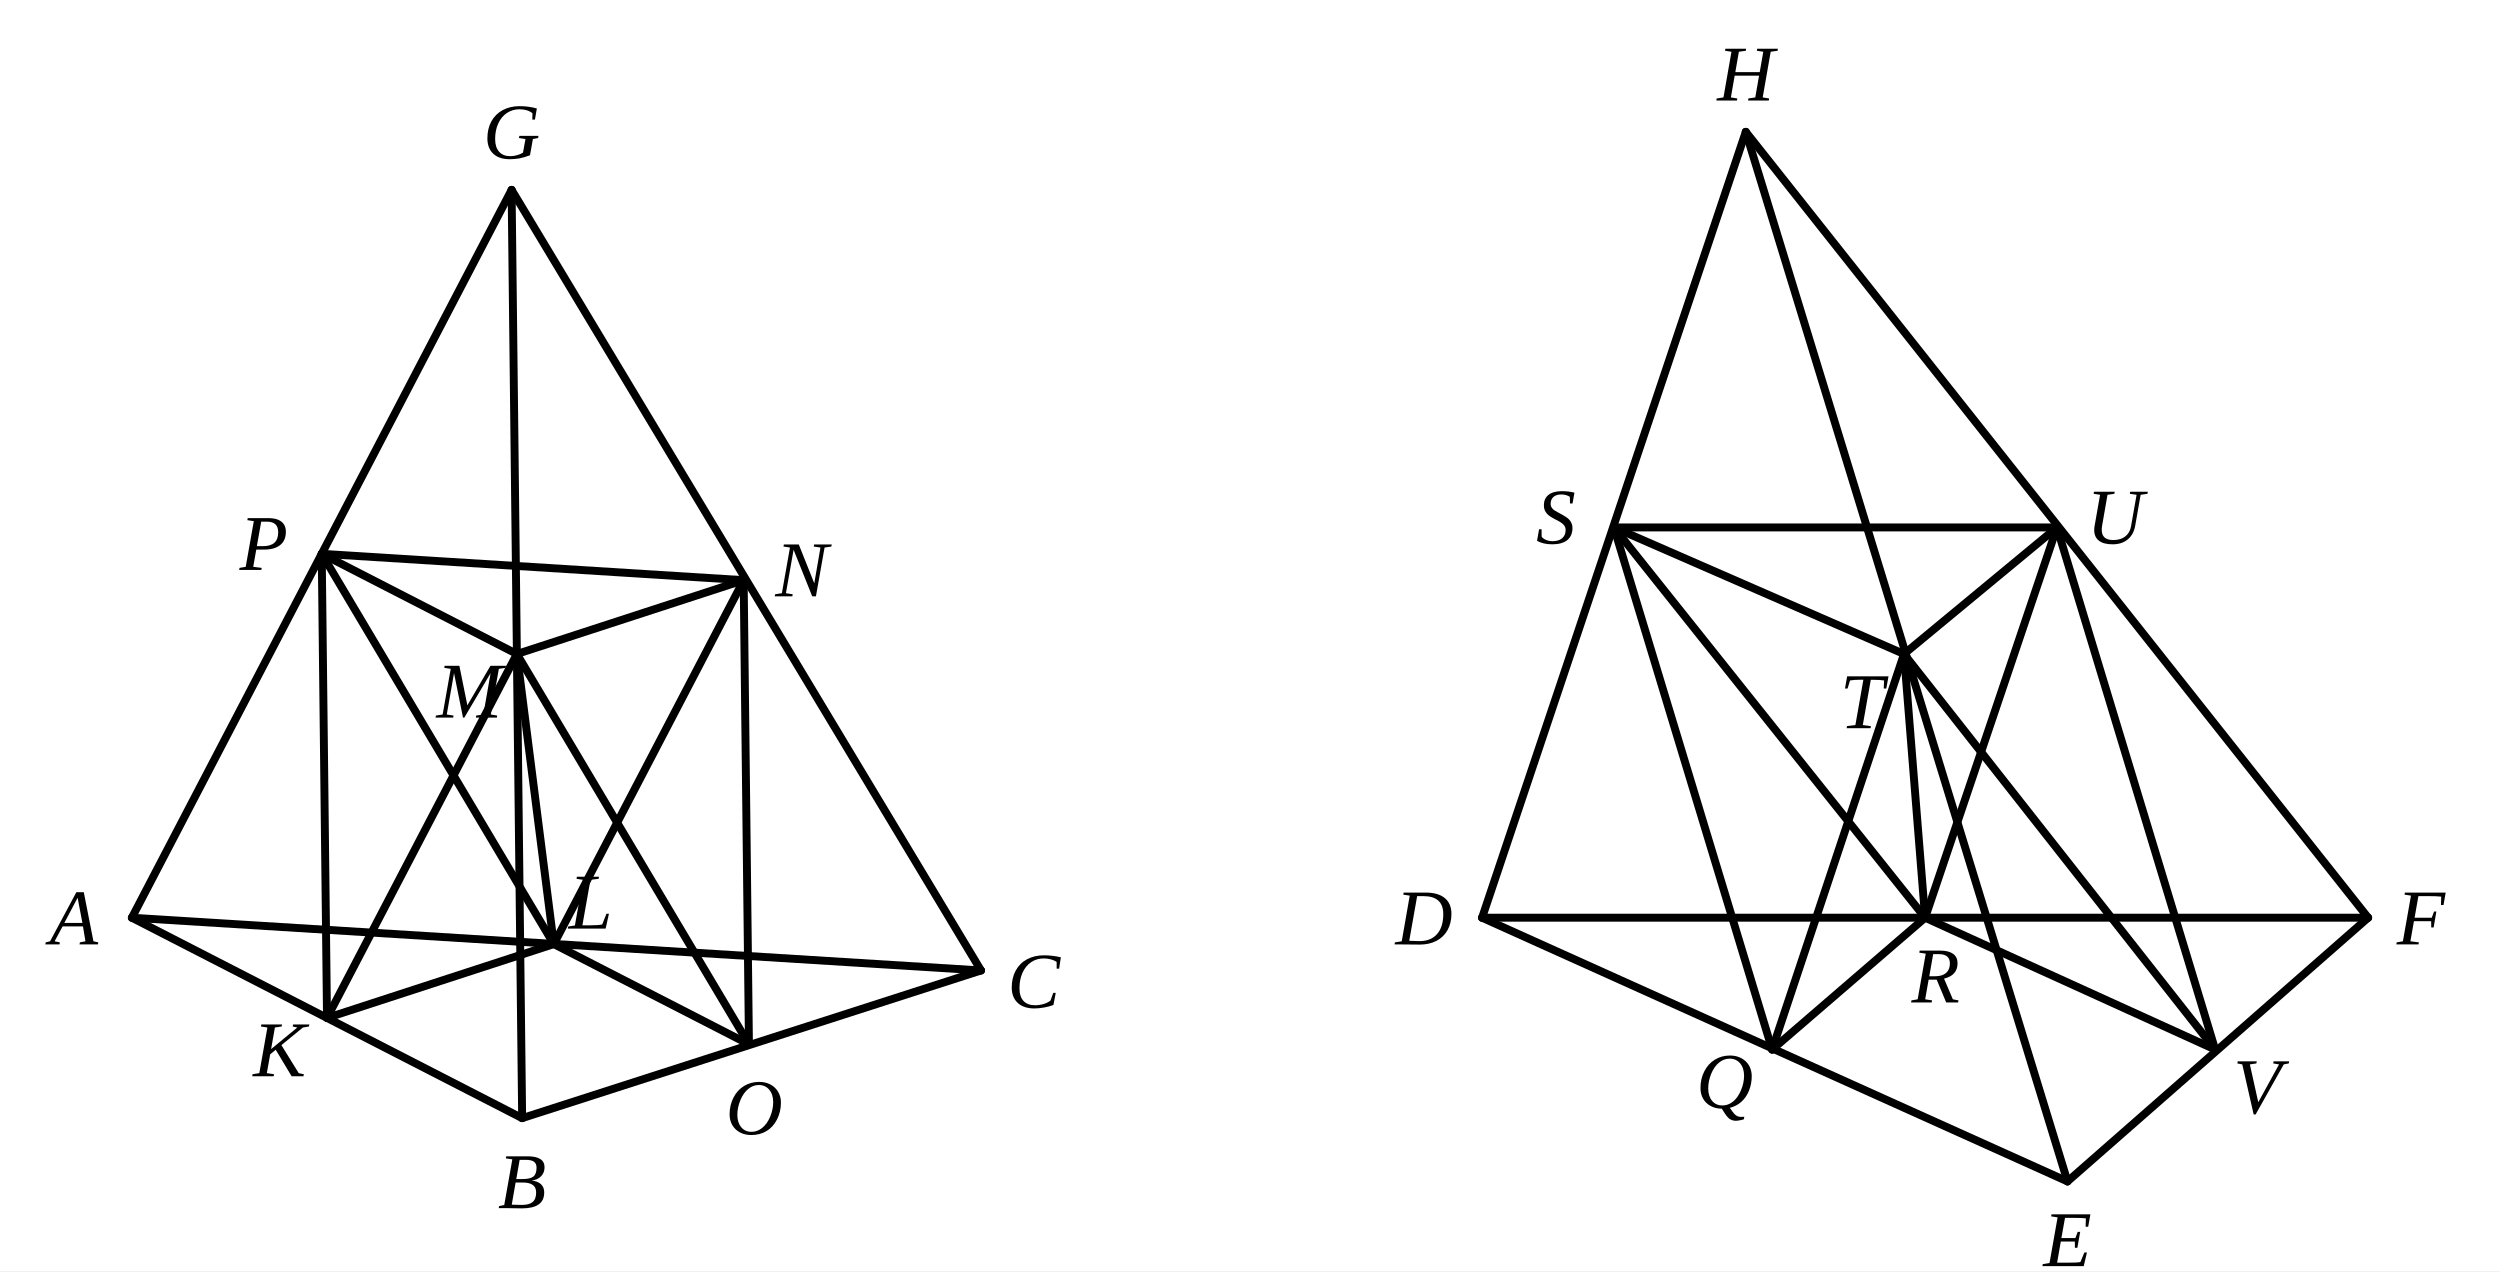
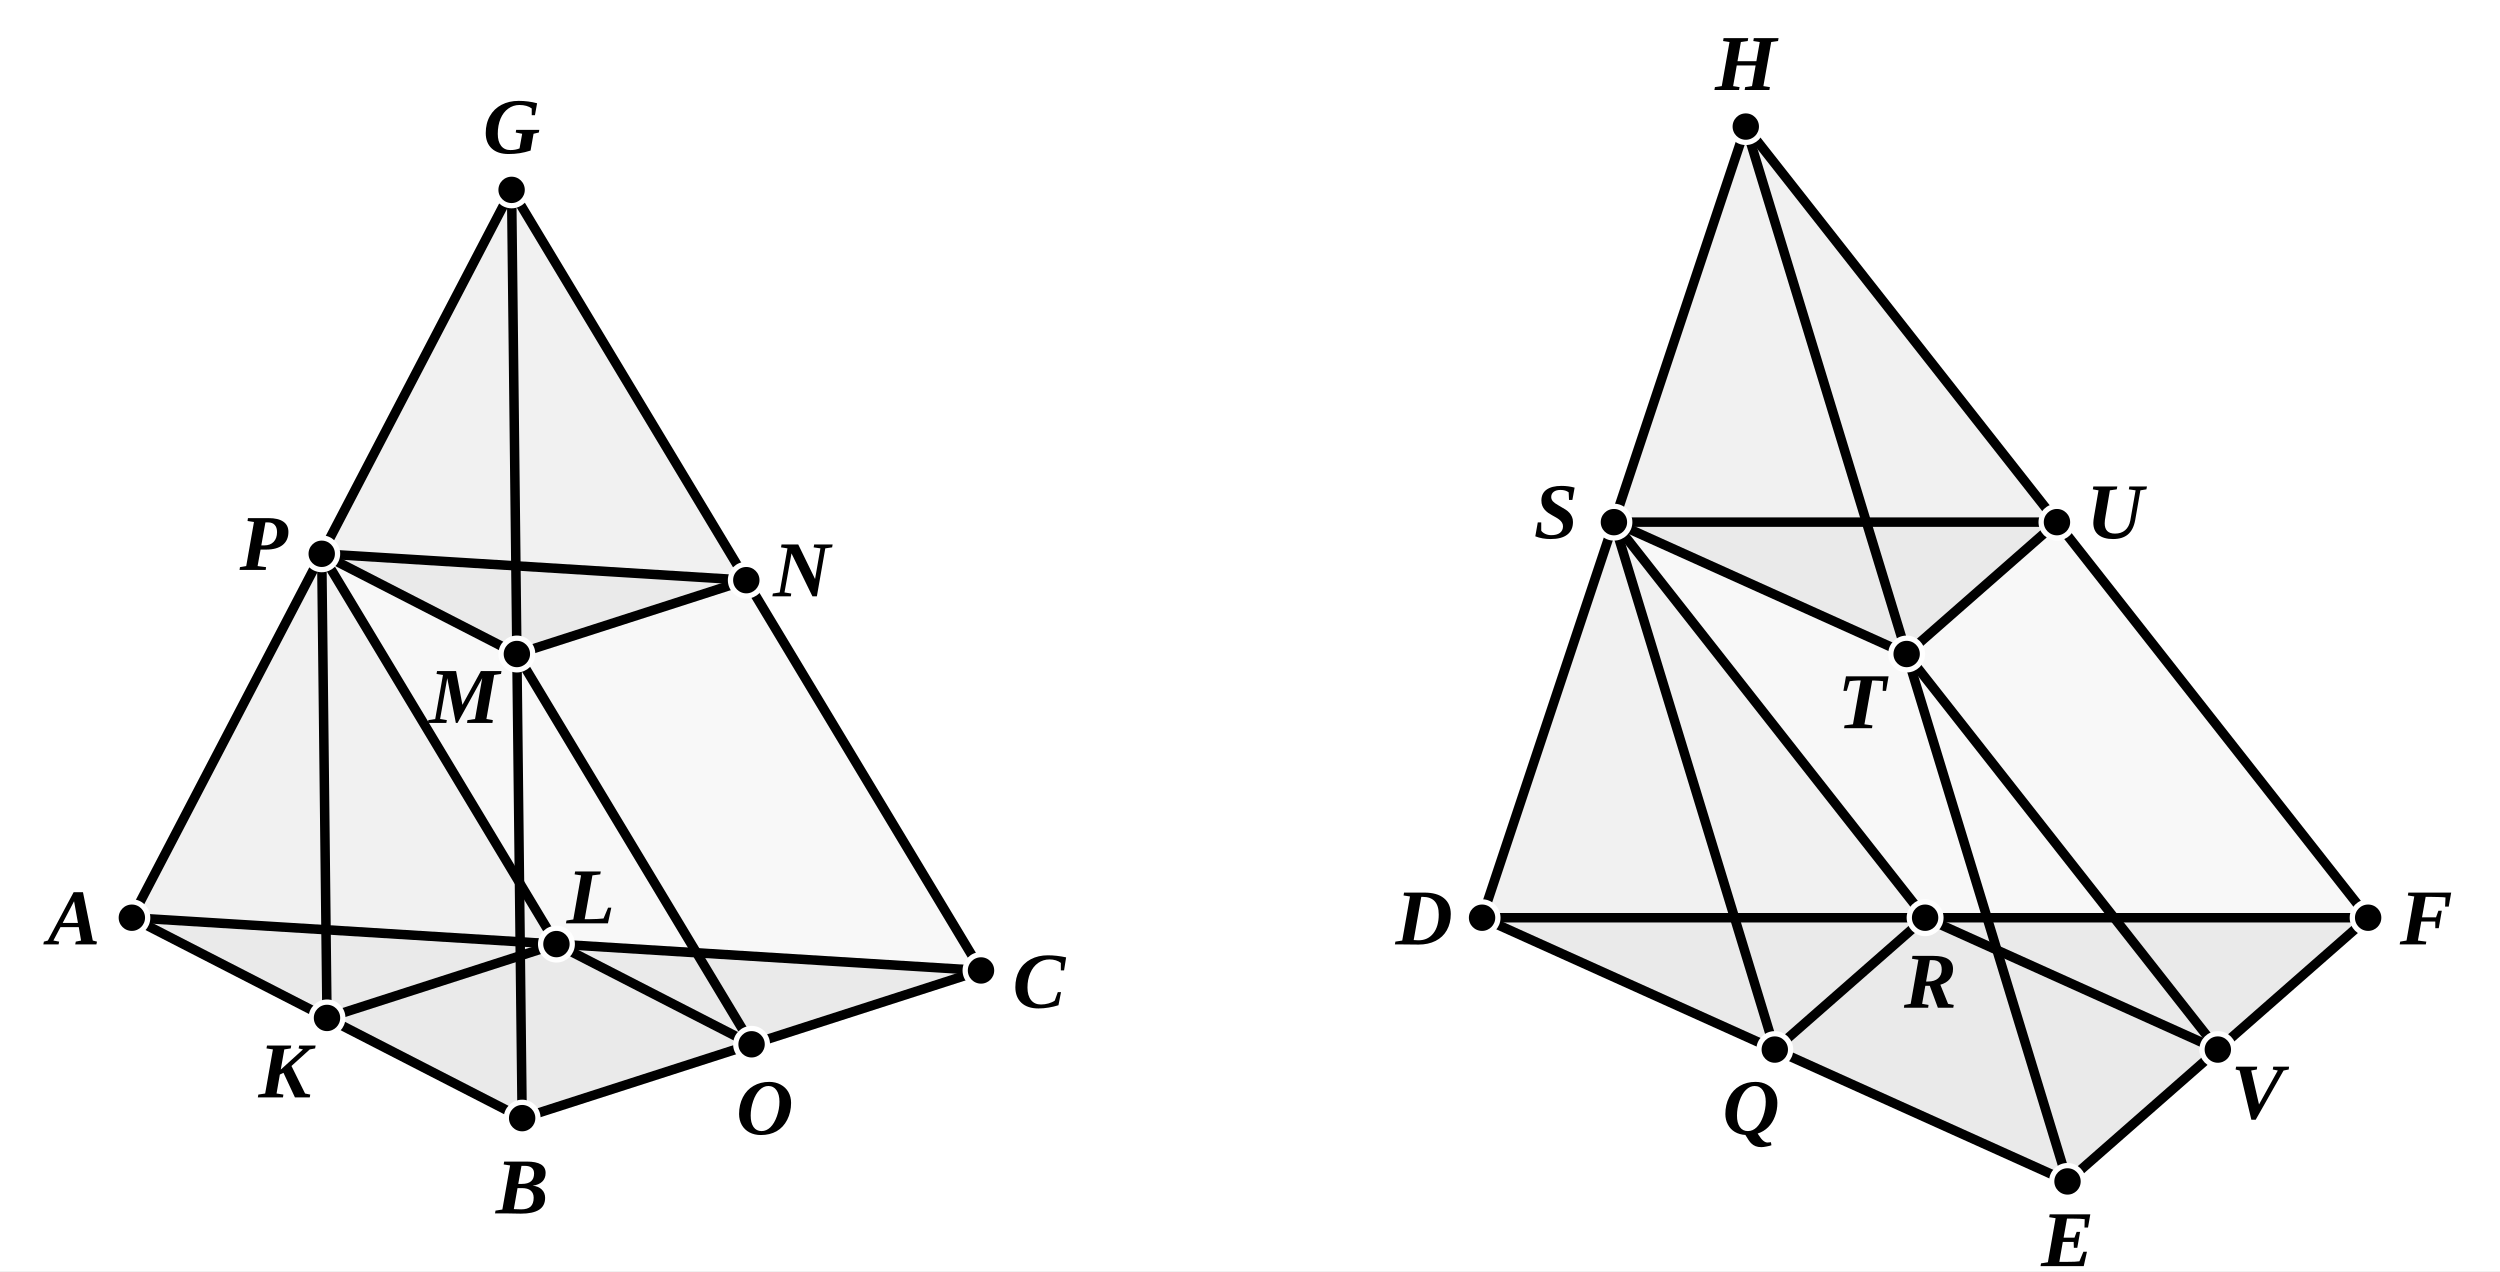
- <svg xmlns="http://www.w3.org/2000/svg" viewBox="0 0 474 241" width="100%" height="100%">
+ <svg xmlns="http://www.w3.org/2000/svg" viewBox="0 0 474 241" width="474" height="241" class="euclid-graphic" data-graphic-id="0387.g1" data-folio="0387" data-graphic="g1" data-proposition="XII.4">
  <style>
-     .bg { fill: #ffffff; }
-     .line { stroke: #000000; stroke-width: 1.5; stroke-linecap: round; stroke-linejoin: round; fill: none; }
-     .dashed { stroke: #000000; stroke-width: 1.3; stroke-dasharray: 4,3; stroke-linecap: round; stroke-linejoin: round; fill: none; }
-     .geom:hover { stroke: #0284c7; stroke-width: 2.5; cursor: pointer; }
-     .label { font-family: "Times New Roman", Times, serif; font-size: 15px; font-style: italic; fill: #000000; text-anchor: middle; dominant-baseline: central; user-select: none; }
-     .label:hover { fill: #0284c7; font-weight: bold; cursor: pointer; }
+     .euclid-graphic {
+       font-family: 'Times New Roman', 'Georgia', serif;
+       font-style: italic;
+       background-color: #ffffff;
+     }
+     .geom-line {
+       stroke: #000000;
+       stroke-width: 1.8;
+       stroke-linecap: round;
+       stroke-linejoin: round;
+       fill: none;
+       transition: stroke 0.15s, stroke-width 0.15s;
+     }
+     .geom-polygon {
+       fill: #000000;
+       fill-opacity: 0.03;
+       stroke: none;
+       transition: fill-opacity 0.15s;
+     }
+     .geom-point {
+       fill: #000000;
+       stroke: #ffffff;
+       stroke-width: 1;
+     }
+     .geom-label {
+       font-size: 15px;
+       font-weight: bold;
+       fill: #000000;
+       text-anchor: middle;
+       dominant-baseline: central;
+       user-select: none;
+     }
+     .geom-overlay {
+       opacity: 0;
+       pointer-events: none;
+       transition: opacity 0.12s ease;
+     }
+     [data-ref]:hover, .highlight, .geom-highlight-active {
+       opacity: 1 !important;
+       stroke: #ef4444 !important;
+       stroke-width: 3.5 !important;
+       cursor: pointer;
+     }
+     text[data-ref]:hover, text.highlight, text.geom-highlight-active {
+       fill: #ef4444 !important;
+       stroke: none !important;
+     }
+     .geom-polygon:hover, .geom-polygon.highlight, polygon.geom-highlight-active {
+       opacity: 1 !important;
+       fill-opacity: 0.24 !important;
+       fill: #ef4444 !important;
+       stroke: #ef4444 !important;
+       stroke-width: 2.5 !important;
+     }
+     .geom-point:hover, .geom-point.highlight, circle.geom-point.geom-highlight-active {
+       r: 5.0 !important;
+       fill: #ef4444 !important;
+       stroke: #ffffff !important;
+       stroke-width: 1.5 !important;
+     }
  </style>
-   <rect class="bg" width="474" height="241" />
-   <line class="line geom" x1="97" y1="36" x2="25" y2="174" />
-   <line class="line geom" x1="97" y1="36" x2="99" y2="212" />
-   <line class="line geom" x1="97" y1="36" x2="186" y2="184" />
-   <line class="line geom" x1="25" y1="174" x2="99" y2="212" />
-   <line class="line geom" x1="99" y1="212" x2="186" y2="184" />
-   <line class="line geom" x1="25" y1="174" x2="186" y2="184" />
-   <line class="line geom" x1="61" y1="105" x2="98" y2="124" />
-   <line class="line geom" x1="98" y1="124" x2="141" y2="110" />
-   <line class="line geom" x1="61" y1="105" x2="141" y2="110" />
-   <line class="line geom" x1="62" y1="193" x2="105" y2="179" />
-   <line class="line geom" x1="105" y1="179" x2="142" y2="198" />
-   <line class="line geom" x1="61" y1="105" x2="62" y2="193" />
-   <line class="line geom" x1="98" y1="124" x2="62" y2="193" />
-   <line class="line geom" x1="98" y1="124" x2="142" y2="198" />
-   <line class="line geom" x1="141" y1="110" x2="142" y2="198" />
-   <line class="line geom" x1="61" y1="105" x2="105" y2="179" />
-   <line class="line geom" x1="141" y1="110" x2="105" y2="179" />
-   <line class="line geom" x1="98" y1="124" x2="105" y2="179" />
-   <text class="label" x="97" y="25">G</text>
-   <text class="label" x="50" y="103">P</text>
-   <text class="label" x="89" y="131">M</text>
-   <text class="label" x="152" y="108">N</text>
-   <text class="label" x="14" y="174">A</text>
-   <text class="label" x="53" y="199">K</text>
-   <text class="label" x="112" y="171">L</text>
-   <text class="label" x="143" y="210">O</text>
-   <text class="label" x="99" y="224">B</text>
-   <text class="label" x="196" y="186">C</text>
-   <line class="line geom" x1="331" y1="25" x2="281" y2="174" />
-   <line class="line geom" x1="331" y1="25" x2="392" y2="224" />
-   <line class="line geom" x1="331" y1="25" x2="449" y2="174" />
-   <line class="line geom" x1="281" y1="174" x2="392" y2="224" />
-   <line class="line geom" x1="392" y1="224" x2="449" y2="174" />
-   <line class="line geom" x1="281" y1="174" x2="449" y2="174" />
-   <line class="line geom" x1="306" y1="100" x2="361" y2="124" />
-   <line class="line geom" x1="361" y1="124" x2="390" y2="100" />
-   <line class="line geom" x1="306" y1="100" x2="390" y2="100" />
-   <line class="line geom" x1="336" y1="199" x2="365" y2="174" />
-   <line class="line geom" x1="365" y1="174" x2="420" y2="199" />
-   <line class="line geom" x1="306" y1="100" x2="336" y2="199" />
-   <line class="line geom" x1="361" y1="124" x2="336" y2="199" />
-   <line class="line geom" x1="361" y1="124" x2="420" y2="199" />
-   <line class="line geom" x1="390" y1="100" x2="420" y2="199" />
-   <line class="line geom" x1="306" y1="100" x2="365" y2="174" />
-   <line class="line geom" x1="390" y1="100" x2="365" y2="174" />
-   <line class="line geom" x1="361" y1="124" x2="365" y2="174" />
-   <text class="label" x="331" y="14">H</text>
-   <text class="label" x="295" y="98">S</text>
-   <text class="label" x="353" y="133">T</text>
-   <text class="label" x="401" y="98">U</text>
-   <text class="label" x="270" y="174">D</text>
-   <text class="label" x="327" y="205">Q</text>
-   <text class="label" x="367" y="185">R</text>
-   <text class="label" x="428" y="206">V</text>
-   <text class="label" x="392" y="235">E</text>
-   <text class="label" x="459" y="174">F</text>
+   <rect width="100%" height="100%" fill="#ffffff" />
+   <g id="elements">
+     <line id="el-line-GA" data-ref="[ G A ]" x1="97.0" y1="36.0" x2="25.0" y2="174.0" class="geom-line" />
+     <line id="el-line-GB" data-ref="[ G B ]" x1="97.0" y1="36.0" x2="99.0" y2="212.0" class="geom-line" />
+     <line id="el-line-GC" data-ref="[ G C ]" x1="97.0" y1="36.0" x2="186.0" y2="184.0" class="geom-line" />
+     <line id="el-line-AB" data-ref="[ A B ]" x1="25.0" y1="174.0" x2="99.0" y2="212.0" class="geom-line" />
+     <line id="el-line-BC" data-ref="[ B C ]" x1="99.0" y1="212.0" x2="186.0" y2="184.0" class="geom-line" />
+     <line id="el-line-CA" data-ref="[ C A ]" x1="186.0" y1="184.0" x2="25.0" y2="174.0" class="geom-line" />
+     <line id="el-line-HD" data-ref="[ H D ]" x1="331.0" y1="24.0" x2="281.0" y2="174.0" class="geom-line" />
+     <line id="el-line-HE" data-ref="[ H E ]" x1="331.0" y1="24.0" x2="392.0" y2="224.0" class="geom-line" />
+     <line id="el-line-HF" data-ref="[ H F ]" x1="331.0" y1="24.0" x2="449.0" y2="174.0" class="geom-line" />
+     <line id="el-line-DE" data-ref="[ D E ]" x1="281.0" y1="174.0" x2="392.0" y2="224.0" class="geom-line" />
+     <line id="el-line-EF" data-ref="[ E F ]" x1="392.0" y1="224.0" x2="449.0" y2="174.0" class="geom-line" />
+     <line id="el-line-FD" data-ref="[ F D ]" x1="449.0" y1="174.0" x2="281.0" y2="174.0" class="geom-line" />
+   </g>
+   <g id="graphics">
+     <polygon id="el-pyr-ABCG" data-ref="&lt; A B C G &gt;" data-aliases="&lt; G A B C &gt;" data-type="polygon" points="97.0,36.0 25.0,174.0 99.0,212.0 186.0,184.0" class="geom-polygon" />
+     <polygon id="el-pyr-PMNG" data-ref="&lt; P M N G &gt;" data-aliases="&lt; G P M N &gt;" data-type="polygon" points="97.0,36.0 61.0,105.0 98.0,124.0 141.5,110.0" class="geom-polygon" />
+     <polygon id="el-pyr-PAKL" data-ref="&lt; P A K L &gt;" data-aliases="&lt; A K L P &gt;" data-type="polygon" points="61.0,105.0 25.0,174.0 62.0,193.0 105.5,179.0" class="geom-polygon" />
+     <polygon id="el-prism-LOCPMN" data-ref="&lt; L O C P M N &gt;" data-type="polygon" points="61.0,105.0 141.5,110.0 186.0,184.0 142.5,198.0 105.5,179.0" class="geom-polygon geom-overlay" />
+     <polygon id="el-tri-ABC" data-ref="&lt; A B C &gt;" data-aliases="&lt; B C A &gt; | &lt; C A B &gt;" data-type="polygon" points="25.0,174.0 99.0,212.0 186.0,184.0" class="geom-polygon" />
+     <polygon id="el-tri-LOC" data-ref="&lt; L O C &gt;" data-aliases="&lt; O C L &gt; | &lt; C L O &gt;" data-type="polygon" points="105.5,179.0 142.5,198.0 186.0,184.0" class="geom-polygon" />
+     <polygon id="el-tri-PMN" data-ref="&lt; P M N &gt;" data-aliases="&lt; M N P &gt; | &lt; N P M &gt;" data-type="polygon" points="61.0,105.0 98.0,124.0 141.5,110.0" class="geom-polygon" />
+     <polygon id="el-para-KBOL" data-ref="&lt; K B O L &gt;" data-aliases="&lt; B O L K &gt; | &lt; L O B K &gt;" data-type="polygon" points="62.0,193.0 99.0,212.0 142.5,198.0 105.5,179.0" class="geom-polygon" />
+     <polygon id="el-pyr-DEFH" data-ref="&lt; D E F H &gt;" data-aliases="&lt; H D E F &gt;" data-type="polygon" points="331.0,24.0 281.0,174.0 392.0,224.0 449.0,174.0" class="geom-polygon" />
+     <polygon id="el-pyr-STUH" data-ref="&lt; S T U H &gt;" data-aliases="&lt; H S T U &gt;" data-type="polygon" points="331.0,24.0 306.0,99.0 361.5,124.0 390.0,99.0" class="geom-polygon" />
+     <polygon id="el-pyr-SDQR" data-ref="&lt; S D Q R &gt;" data-aliases="&lt; D Q R S &gt;" data-type="polygon" points="306.0,99.0 281.0,174.0 336.5,199.0 365.0,174.0" class="geom-polygon" />
+     <polygon id="el-prism-RVFSTU" data-ref="&lt; R V F S T U &gt;" data-type="polygon" points="306.0,99.0 390.0,99.0 449.0,174.0 420.5,199.0 365.0,174.0" class="geom-polygon geom-overlay" />
+     <polygon id="el-tri-DEF" data-ref="&lt; D E F &gt;" data-aliases="&lt; E F D &gt; | &lt; F D E &gt;" data-type="polygon" points="281.0,174.0 392.0,224.0 449.0,174.0" class="geom-polygon" />
+     <polygon id="el-tri-RVF" data-ref="&lt; R V F &gt;" data-aliases="&lt; V F R &gt; | &lt; F R V &gt;" data-type="polygon" points="365.0,174.0 420.5,199.0 449.0,174.0" class="geom-polygon" />
+     <polygon id="el-tri-STU" data-ref="&lt; S T U &gt;" data-aliases="&lt; T U S &gt; | &lt; U S T &gt;" data-type="polygon" points="306.0,99.0 361.5,124.0 390.0,99.0" class="geom-polygon" />
+     <polygon id="el-para-QEVR" data-ref="&lt; Q E V R &gt;" data-aliases="&lt; E V R Q &gt; | &lt; R V E Q &gt;" data-type="polygon" points="336.5,199.0 392.0,224.0 420.5,199.0 365.0,174.0" class="geom-polygon" />
+     <line id="el-seg-PM" data-ref="/ P M /" data-aliases="/ M P /" data-type="segment" x1="61.0" y1="105.0" x2="98.0" y2="124.0" class="geom-line" />
+     <line id="el-seg-MN" data-ref="/ M N /" data-aliases="/ N M /" data-type="segment" x1="98.0" y1="124.0" x2="141.5" y2="110.0" class="geom-line" />
+     <line id="el-seg-PN" data-ref="/ P N /" data-aliases="/ N P /" data-type="segment" x1="61.0" y1="105.0" x2="141.5" y2="110.0" class="geom-line" />
+     <line id="el-seg-KL" data-ref="/ K L /" data-aliases="/ L K /" data-type="segment" x1="62.0" y1="193.0" x2="105.5" y2="179.0" class="geom-line" />
+     <line id="el-seg-LO" data-ref="/ L O /" data-aliases="/ O L /" data-type="segment" x1="105.5" y1="179.0" x2="142.5" y2="198.0" class="geom-line" />
+     <line id="el-seg-PK" data-ref="/ P K /" data-aliases="/ K P /" data-type="segment" x1="61.0" y1="105.0" x2="62.0" y2="193.0" class="geom-line" />
+     <line id="el-seg-PL" data-ref="/ P L /" data-aliases="/ L P /" data-type="segment" x1="61.0" y1="105.0" x2="105.5" y2="179.0" class="geom-line" />
+     <line id="el-seg-MO" data-ref="/ M O /" data-aliases="/ O M /" data-type="segment" x1="98.0" y1="124.0" x2="142.5" y2="198.0" class="geom-line" />
+     <line id="el-seg-ST" data-ref="/ S T /" data-aliases="/ T S /" data-type="segment" x1="306.0" y1="99.0" x2="361.5" y2="124.0" class="geom-line" />
+     <line id="el-seg-TU" data-ref="/ T U /" data-aliases="/ U T /" data-type="segment" x1="361.5" y1="124.0" x2="390.0" y2="99.0" class="geom-line" />
+     <line id="el-seg-SU" data-ref="/ S U /" data-aliases="/ U S /" data-type="segment" x1="306.0" y1="99.0" x2="390.0" y2="99.0" class="geom-line" />
+     <line id="el-seg-QR" data-ref="/ Q R /" data-aliases="/ R Q /" data-type="segment" x1="336.5" y1="199.0" x2="365.0" y2="174.0" class="geom-line" />
+     <line id="el-seg-RV" data-ref="/ R V /" data-aliases="/ V R /" data-type="segment" x1="365.0" y1="174.0" x2="420.5" y2="199.0" class="geom-line" />
+     <line id="el-seg-SQ" data-ref="/ S Q /" data-aliases="/ Q S /" data-type="segment" x1="306.0" y1="99.0" x2="336.5" y2="199.0" class="geom-line" />
+     <line id="el-seg-SR" data-ref="/ S R /" data-aliases="/ R S /" data-type="segment" x1="306.0" y1="99.0" x2="365.0" y2="174.0" class="geom-line" />
+     <line id="el-seg-TV" data-ref="/ T V /" data-aliases="/ V T /" data-type="segment" x1="361.5" y1="124.0" x2="420.5" y2="199.0" class="geom-line" />
+     <line id="el-seg-AB" data-ref="/ A B /" data-aliases="/ B A /" data-type="segment" x1="25.0" y1="174.0" x2="99.0" y2="212.0" class="geom-line geom-overlay" />
+     <line id="el-seg-BC" data-ref="/ B C /" data-aliases="/ C B /" data-type="segment" x1="99.0" y1="212.0" x2="186.0" y2="184.0" class="geom-line geom-overlay" />
+     <line id="el-seg-BO" data-ref="/ B O /" data-aliases="/ O B /" data-type="segment" x1="99.0" y1="212.0" x2="142.5" y2="198.0" class="geom-line geom-overlay" />
+     <line id="el-seg-OC" data-ref="/ O C /" data-aliases="/ C O /" data-type="segment" x1="142.5" y1="198.0" x2="186.0" y2="184.0" class="geom-line geom-overlay" />
+     <line id="el-seg-AL" data-ref="/ A L /" data-aliases="/ L A /" data-type="segment" x1="25.0" y1="174.0" x2="105.5" y2="179.0" class="geom-line geom-overlay" />
+     <line id="el-seg-LC" data-ref="/ L C /" data-aliases="/ C L /" data-type="segment" x1="105.5" y1="179.0" x2="186.0" y2="184.0" class="geom-line geom-overlay" />
+     <line id="el-seg-GC" data-ref="/ G C /" data-aliases="/ C G /" data-type="segment" x1="97.0" y1="36.0" x2="186.0" y2="184.0" class="geom-line geom-overlay" />
+     <line id="el-seg-EF" data-ref="/ E F /" data-aliases="/ F E /" data-type="segment" x1="392.0" y1="224.0" x2="449.0" y2="174.0" class="geom-line geom-overlay" />
+     <line id="el-seg-FV" data-ref="/ F V /" data-aliases="/ V F /" data-type="segment" x1="449.0" y1="174.0" x2="420.5" y2="199.0" class="geom-line geom-overlay" />
+     <line id="el-seg-HF" data-ref="/ H F /" data-aliases="/ F H /" data-type="segment" x1="331.0" y1="24.0" x2="449.0" y2="174.0" class="geom-line geom-overlay" />
+   </g>
+   <g id="highlights" style="pointer-events: none;">
+     <polygon id="hl-pyr-ABCG" data-ref="&lt; A B C G &gt;" data-aliases="&lt; G A B C &gt;" points="97.0,36.0 25.0,174.0 99.0,212.0 186.0,184.0" class="geom-polygon geom-overlay" />
+     <polygon id="hl-pyr-PMNG" data-ref="&lt; P M N G &gt;" data-aliases="&lt; G P M N &gt;" points="97.0,36.0 61.0,105.0 98.0,124.0 141.5,110.0" class="geom-polygon geom-overlay" />
+     <polygon id="hl-pyr-PAKL" data-ref="&lt; P A K L &gt;" data-aliases="&lt; A K L P &gt;" points="61.0,105.0 25.0,174.0 62.0,193.0 105.5,179.0" class="geom-polygon geom-overlay" />
+     <polygon id="hl-prism-LOCPMN" data-ref="&lt; L O C P M N &gt;" points="61.0,105.0 141.5,110.0 186.0,184.0 142.5,198.0 105.5,179.0" class="geom-polygon geom-overlay" />
+     <polygon id="hl-tri-ABC" data-ref="&lt; A B C &gt;" data-aliases="&lt; B C A &gt; | &lt; C A B &gt;" points="25.0,174.0 99.0,212.0 186.0,184.0" class="geom-polygon geom-overlay" />
+     <polygon id="hl-tri-LOC" data-ref="&lt; L O C &gt;" data-aliases="&lt; O C L &gt; | &lt; C L O &gt;" points="105.5,179.0 142.5,198.0 186.0,184.0" class="geom-polygon geom-overlay" />
+     <polygon id="hl-tri-PMN" data-ref="&lt; P M N &gt;" data-aliases="&lt; M N P &gt; | &lt; N P M &gt;" points="61.0,105.0 98.0,124.0 141.5,110.0" class="geom-polygon geom-overlay" />
+     <polygon id="hl-para-KBOL" data-ref="&lt; K B O L &gt;" data-aliases="&lt; B O L K &gt; | &lt; L O B K &gt;" points="62.0,193.0 99.0,212.0 142.5,198.0 105.5,179.0" class="geom-polygon geom-overlay" />
+     <polygon id="hl-pyr-DEFH" data-ref="&lt; D E F H &gt;" data-aliases="&lt; H D E F &gt;" points="331.0,24.0 281.0,174.0 392.0,224.0 449.0,174.0" class="geom-polygon geom-overlay" />
+     <polygon id="hl-pyr-STUH" data-ref="&lt; S T U H &gt;" data-aliases="&lt; H S T U &gt;" points="331.0,24.0 306.0,99.0 361.5,124.0 390.0,99.0" class="geom-polygon geom-overlay" />
+     <polygon id="hl-pyr-SDQR" data-ref="&lt; S D Q R &gt;" data-aliases="&lt; D Q R S &gt;" points="306.0,99.0 281.0,174.0 336.5,199.0 365.0,174.0" class="geom-polygon geom-overlay" />
+     <polygon id="hl-prism-RVFSTU" data-ref="&lt; R V F S T U &gt;" points="306.0,99.0 390.0,99.0 449.0,174.0 420.5,199.0 365.0,174.0" class="geom-polygon geom-overlay" />
+     <polygon id="hl-tri-DEF" data-ref="&lt; D E F &gt;" data-aliases="&lt; E F D &gt; | &lt; F D E &gt;" points="281.0,174.0 392.0,224.0 449.0,174.0" class="geom-polygon geom-overlay" />
+     <polygon id="hl-tri-RVF" data-ref="&lt; R V F &gt;" data-aliases="&lt; V F R &gt; | &lt; F R V &gt;" points="365.0,174.0 420.5,199.0 449.0,174.0" class="geom-polygon geom-overlay" />
+     <polygon id="hl-tri-STU" data-ref="&lt; S T U &gt;" data-aliases="&lt; T U S &gt; | &lt; U S T &gt;" points="306.0,99.0 361.5,124.0 390.0,99.0" class="geom-polygon geom-overlay" />
+     <polygon id="hl-para-QEVR" data-ref="&lt; Q E V R &gt;" data-aliases="&lt; E V R Q &gt; | &lt; R V E Q &gt;" points="336.5,199.0 392.0,224.0 420.5,199.0 365.0,174.0" class="geom-polygon geom-overlay" />
+     <line id="hl-seg-AB" data-ref="/ A B /" data-aliases="/ B A /" x1="25.0" y1="174.0" x2="99.0" y2="212.0" class="geom-line geom-overlay" />
+     <line id="hl-seg-BC" data-ref="/ B C /" data-aliases="/ C B /" x1="99.0" y1="212.0" x2="186.0" y2="184.0" class="geom-line geom-overlay" />
+     <line id="hl-seg-BO" data-ref="/ B O /" data-aliases="/ O B /" x1="99.0" y1="212.0" x2="142.5" y2="198.0" class="geom-line geom-overlay" />
+     <line id="hl-seg-OC" data-ref="/ O C /" data-aliases="/ C O /" x1="142.5" y1="198.0" x2="186.0" y2="184.0" class="geom-line geom-overlay" />
+     <line id="hl-seg-AL" data-ref="/ A L /" data-aliases="/ L A /" x1="25.0" y1="174.0" x2="105.5" y2="179.0" class="geom-line geom-overlay" />
+     <line id="hl-seg-LC" data-ref="/ L C /" data-aliases="/ C L /" x1="105.5" y1="179.0" x2="186.0" y2="184.0" class="geom-line geom-overlay" />
+     <line id="hl-seg-LO" data-ref="/ L O /" data-aliases="/ O L /" x1="105.5" y1="179.0" x2="142.5" y2="198.0" class="geom-line geom-overlay" />
+     <line id="hl-seg-PM" data-ref="/ P M /" data-aliases="/ M P /" x1="61.0" y1="105.0" x2="98.0" y2="124.0" class="geom-line geom-overlay" />
+     <line id="hl-seg-GC" data-ref="/ G C /" data-aliases="/ C G /" x1="97.0" y1="36.0" x2="186.0" y2="184.0" class="geom-line geom-overlay" />
+     <line id="hl-seg-EF" data-ref="/ E F /" data-aliases="/ F E /" x1="392.0" y1="224.0" x2="449.0" y2="174.0" class="geom-line geom-overlay" />
+     <line id="hl-seg-FV" data-ref="/ F V /" data-aliases="/ V F /" x1="449.0" y1="174.0" x2="420.5" y2="199.0" class="geom-line geom-overlay" />
+     <line id="hl-seg-ST" data-ref="/ S T /" data-aliases="/ T S /" x1="306.0" y1="99.0" x2="361.5" y2="124.0" class="geom-line geom-overlay" />
+     <line id="hl-seg-HF" data-ref="/ H F /" data-aliases="/ F H /" x1="331.0" y1="24.0" x2="449.0" y2="174.0" class="geom-line geom-overlay" />
+   </g>
+   <g id="points">
+     <circle id="el-pt-G" data-ref="G" data-type="point" cx="97.0" cy="36.0" r="3.0" class="geom-point" />
+     <circle id="el-pt-P" data-ref="P" data-type="point" cx="61.0" cy="105.0" r="3.0" class="geom-point" />
+     <circle id="el-pt-M" data-ref="M" data-type="point" cx="98.0" cy="124.0" r="3.0" class="geom-point" />
+     <circle id="el-pt-N" data-ref="N" data-type="point" cx="141.5" cy="110.0" r="3.0" class="geom-point" />
+     <circle id="el-pt-A" data-ref="A" data-type="point" cx="25.0" cy="174.0" r="3.0" class="geom-point" />
+     <circle id="el-pt-K" data-ref="K" data-type="point" cx="62.0" cy="193.0" r="3.0" class="geom-point" />
+     <circle id="el-pt-L" data-ref="L" data-type="point" cx="105.5" cy="179.0" r="3.0" class="geom-point" />
+     <circle id="el-pt-O" data-ref="O" data-type="point" cx="142.5" cy="198.0" r="3.0" class="geom-point" />
+     <circle id="el-pt-B" data-ref="B" data-type="point" cx="99.0" cy="212.0" r="3.0" class="geom-point" />
+     <circle id="el-pt-C" data-ref="C" data-type="point" cx="186.0" cy="184.0" r="3.0" class="geom-point" />
+     <circle id="el-pt-H" data-ref="H" data-type="point" cx="331.0" cy="24.0" r="3.0" class="geom-point" />
+     <circle id="el-pt-S" data-ref="S" data-type="point" cx="306.0" cy="99.0" r="3.0" class="geom-point" />
+     <circle id="el-pt-T" data-ref="T" data-type="point" cx="361.5" cy="124.0" r="3.0" class="geom-point" />
+     <circle id="el-pt-U" data-ref="U" data-type="point" cx="390.0" cy="99.0" r="3.0" class="geom-point" />
+     <circle id="el-pt-D" data-ref="D" data-type="point" cx="281.0" cy="174.0" r="3.0" class="geom-point" />
+     <circle id="el-pt-Q" data-ref="Q" data-type="point" cx="336.5" cy="199.0" r="3.0" class="geom-point" />
+     <circle id="el-pt-R" data-ref="R" data-type="point" cx="365.0" cy="174.0" r="3.0" class="geom-point" />
+     <circle id="el-pt-V" data-ref="V" data-type="point" cx="420.5" cy="199.0" r="3.0" class="geom-point" />
+     <circle id="el-pt-E" data-ref="E" data-type="point" cx="392.0" cy="224.0" r="3.0" class="geom-point" />
+     <circle id="el-pt-F" data-ref="F" data-type="point" cx="449.0" cy="174.0" r="3.0" class="geom-point" />
+   </g>
+   <g id="labels">
+     <text id="lbl-G" data-ref="G" x="97.0" y="24.0" class="geom-label">G</text>
+     <text id="lbl-P" data-ref="P" x="50.0" y="103.0" class="geom-label">P</text>
+     <text id="lbl-M" data-ref="M" x="88.0" y="132.0" class="geom-label">M</text>
+     <text id="lbl-N" data-ref="N" x="152.0" y="108.0" class="geom-label">N</text>
+     <text id="lbl-A" data-ref="A" x="14.0" y="174.0" class="geom-label">A</text>
+     <text id="lbl-K" data-ref="K" x="54.0" y="203.0" class="geom-label">K</text>
+     <text id="lbl-L" data-ref="L" x="112.0" y="170.0" class="geom-label">L</text>
+     <text id="lbl-O" data-ref="O" x="145.0" y="210.0" class="geom-label">O</text>
+     <text id="lbl-B" data-ref="B" x="99.0" y="225.0" class="geom-label">B</text>
+     <text id="lbl-C" data-ref="C" x="197.0" y="186.0" class="geom-label">C</text>
+     <text id="lbl-H" data-ref="H" x="331.0" y="12.0" class="geom-label">H</text>
+     <text id="lbl-S" data-ref="S" x="295.0" y="97.0" class="geom-label">S</text>
+     <text id="lbl-T" data-ref="T" x="353.0" y="133.0" class="geom-label">T</text>
+     <text id="lbl-U" data-ref="U" x="401.0" y="97.0" class="geom-label">U</text>
+     <text id="lbl-D" data-ref="D" x="270.0" y="174.0" class="geom-label">D</text>
+     <text id="lbl-Q" data-ref="Q" x="332.0" y="210.0" class="geom-label">Q</text>
+     <text id="lbl-R" data-ref="R" x="366.0" y="186.0" class="geom-label">R</text>
+     <text id="lbl-V" data-ref="V" x="428.0" y="207.0" class="geom-label">V</text>
+     <text id="lbl-E" data-ref="E" x="392.0" y="235.0" class="geom-label">E</text>
+     <text id="lbl-F" data-ref="F" x="460.0" y="174.0" class="geom-label">F</text>
+   </g>
</svg>
